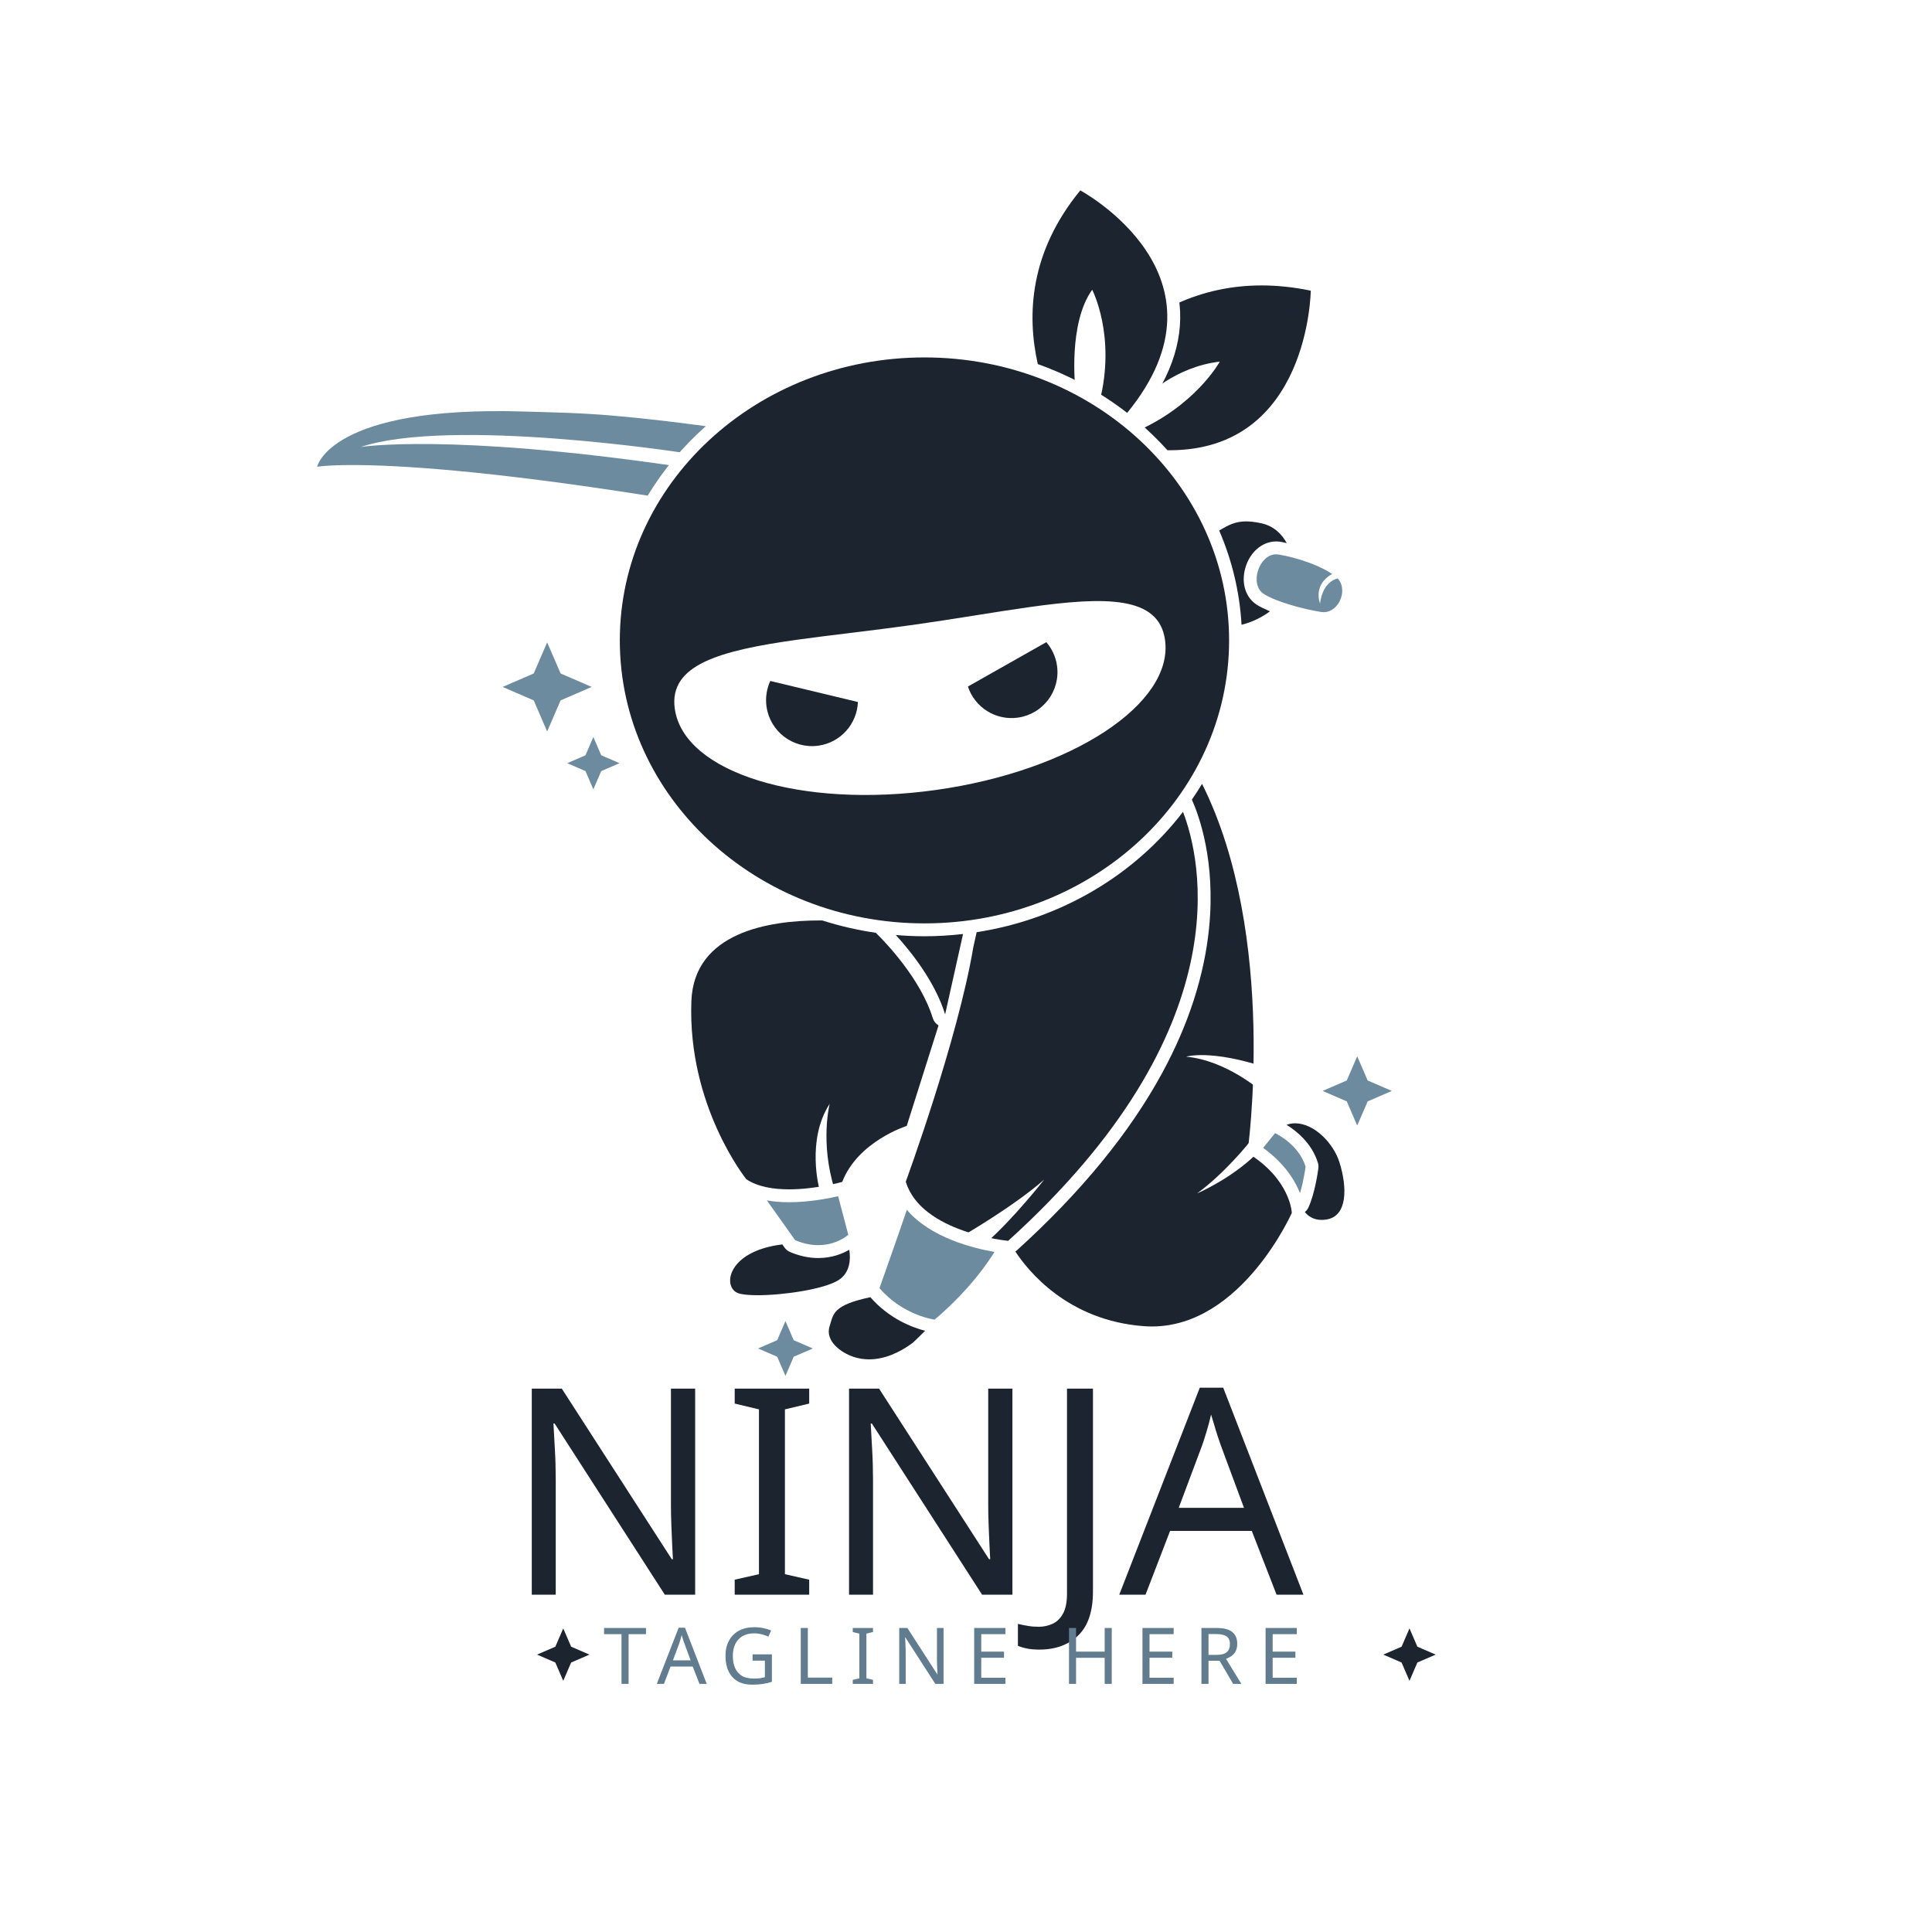
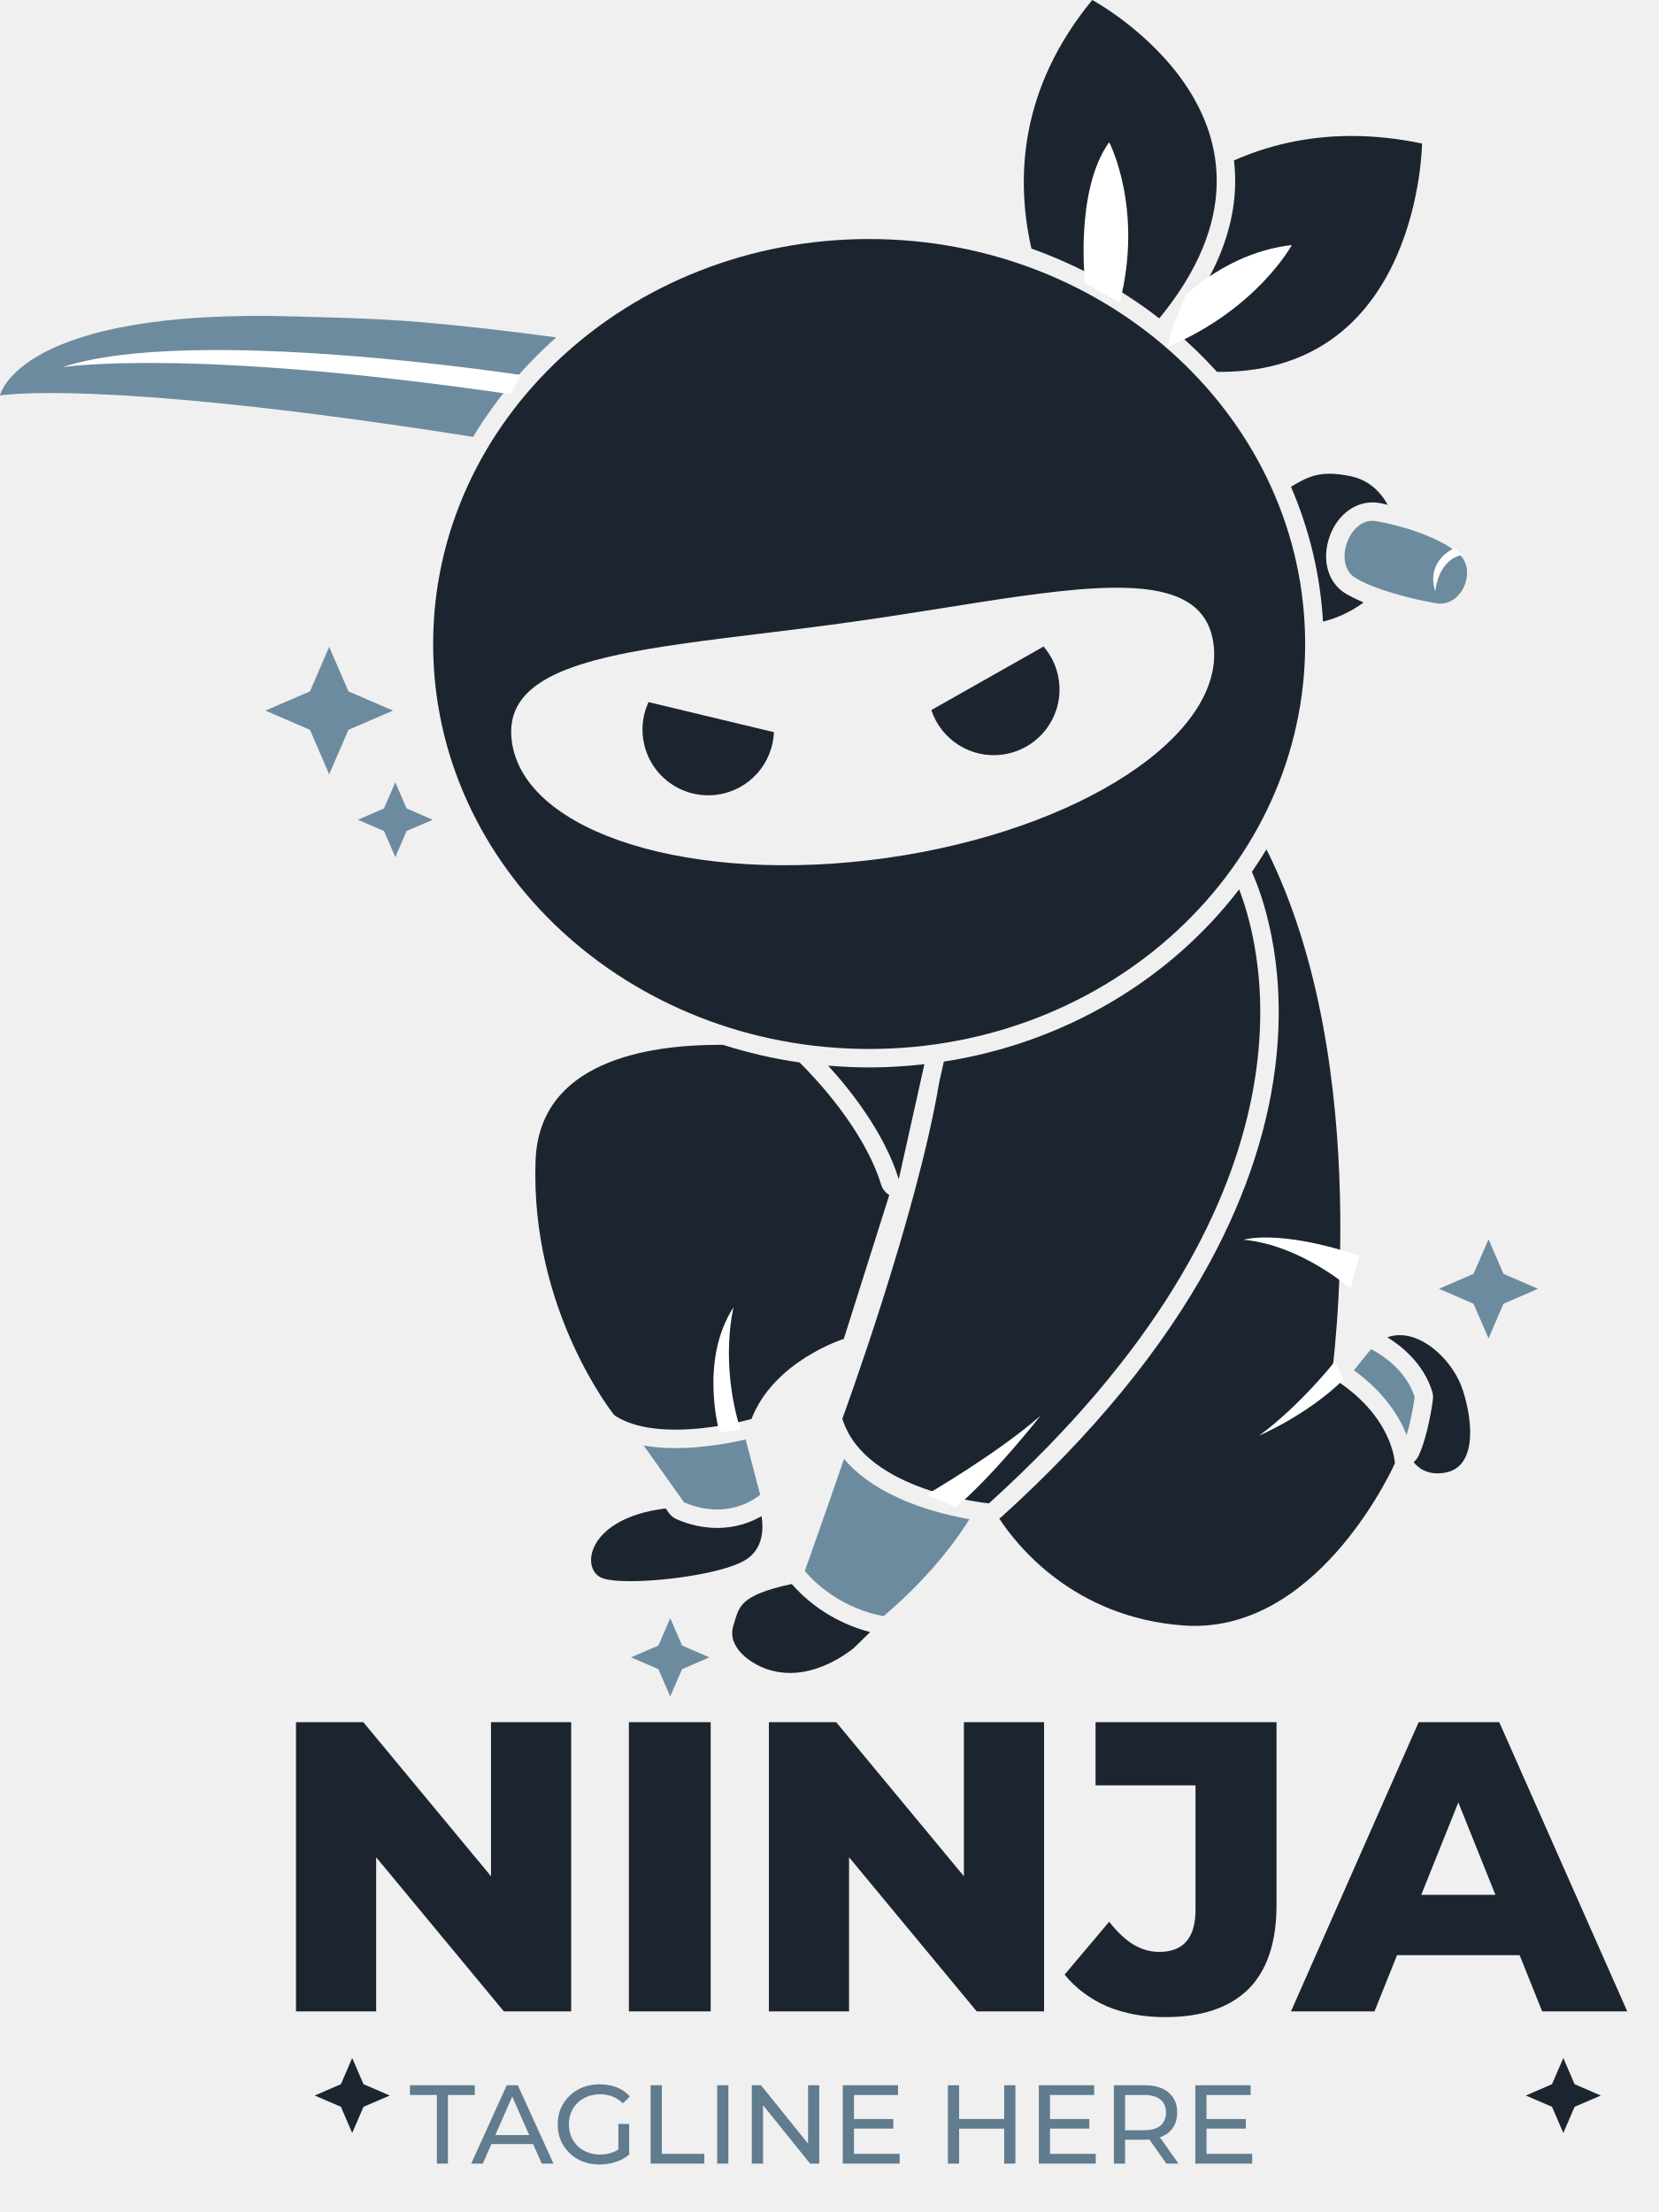
- <svg xmlns="http://www.w3.org/2000/svg" version="1.1" x="0px" y="0px" viewBox="0 0 500 500" style="enable-background:new 0 0 500 500;" xml:space="preserve">
-   <g id="BACKGROUND">
-     <rect style="fill:#FFFFFF;" width="500" height="500" />
-   </g>
-   <g id="OBJECTS">
-     <g>
-       <text transform="matrix(1 0 0 1 130.3726 412.7117)" style="fill:#1C252F; font-family:'Montserrat-ExtraBold'; font-size:74.714px;">NINJA</text>
-       <text transform="matrix(1 0 0 1 156.1314 435.7898)" style="fill:#607C8E; font-family:'Montserrat-Medium'; font-size:20.261px; letter-spacing:4;">TAGLINE HERE</text>
-       <g>
-         <path style="fill:#1C252F;" d="M335.177,290.709c-0.748,0-1.491,0.136-2.22,0.392c2.32,1.425,6.527,4.625,8.118,9.852     c0.138,0.454,0.178,0.932,0.117,1.402c-0.085,0.652-0.879,6.472-2.573,10.142c-0.217,0.471-0.539,0.869-0.924,1.182     c0.877,1.082,2.243,2.03,4.352,2.03c0.365,0,0.752-0.028,1.163-0.089c5.631-0.834,5.442-8.429,3.454-14.771     C345.072,295.774,340.059,290.709,335.177,290.709z" />
-         <path style="fill:#6D8B9F;" d="M336.439,308.793c0.963-3.18,1.446-6.869,1.446-6.869c-1.784-5.862-7.901-8.666-7.901-8.666     l-3.085,3.811C332.457,301.089,335.147,305.501,336.439,308.793z" />
-         <path style="fill:#1C252F;" d="M308.456,206.941c1.855,4.143,6.174,15.961,4.456,33.209     c-1.228,12.332-5.303,24.944-12.112,37.485c-8.425,15.518-21.092,30.982-37.65,45.963c-0.118,0.107-0.248,0.196-0.379,0.284     c3.176,4.863,13.463,17.885,33.314,19.333c0.681,0.05,1.358,0.074,2.022,0.074c23.206,0,36.209-29.385,36.209-29.385     s-0.255-8.666-11.469-15.547c0,0,8.004-56.064-11.761-95.497C310.256,204.248,309.374,205.606,308.456,206.941z" />
-         <path style="fill:#6D8B9F;" d="M82.076,120.793c0,0,2.515-0.439,9.157-0.439c11.181,0,34.077,1.246,76.388,7.918     c4.038-6.676,9.12-12.73,15.038-17.977c-8.456-1.151-16.657-2.097-24.376-2.755c-8.509-0.726-16.097-0.836-22.848-1.041     C85.311,104.975,82.076,120.793,82.076,120.793z" />
-         <path style="fill:#1C252F;" d="M325.295,156.536c-2.965-1.887-4.137-5.663-2.984-9.62c1.183-4.063,4.38-6.792,7.955-6.792     c0.397,0,0.8,0.034,1.197,0.1c0.427,0.071,0.953,0.186,1.556,0.338c-1.364-2.468-3.468-4.478-6.654-5.154     c-1.519-0.322-2.782-0.47-3.89-0.47c-2.769,0-4.57,0.931-6.948,2.368c3.278,7.609,5.3,15.808,5.781,24.386     c2.747-0.677,5.247-1.922,7.348-3.468C327.215,157.591,326.04,157.01,325.295,156.536z" />
-         <path style="fill:#1C252F;" d="M339.224,75.226c-4.498-0.935-8.741-1.357-12.738-1.357c-8.083,0-15.156,1.726-21.274,4.42     c0.017,0.143,0.043,0.282,0.057,0.427c1.037,9.952-2.665,20.073-10.976,30.22c2.797,2.355,5.411,4.892,7.839,7.581     c0.181,0.002,0.366,0.008,0.546,0.008C338.839,116.525,339.224,75.226,339.224,75.226z" />
-         <path style="fill:#1C252F;" d="M291.709,106.85c29.076-35.476-12.126-57.573-12.126-57.573     c-13.102,15.946-13.877,32.189-11,44.951C277.049,97.255,284.851,101.537,291.709,106.85z" />
-         <path style="fill:#1C252F;" d="M225.245,335.711c-9.756,2.095-9.513,4.277-10.542,7.5c-1.253,3.924,3.079,6.925,6.248,7.961     c1.324,0.433,2.657,0.628,3.98,0.628c4.015,0,7.933-1.797,11.176-4.204c0.417-0.309,1.86-1.773,3.313-3.193     C236.303,343.608,230.222,341.41,225.245,335.711z" />
-         <path style="fill:#6D8B9F;" d="M234.695,313.095c-2.606,7.663-7.086,20.263-7.086,20.263c6.117,7.137,14.273,8.156,14.273,8.156     c9.181-7.79,14.029-15.117,15.488-17.521C251.877,323.049,240.801,320.317,234.695,313.095z" />
-         <path style="fill:#1C252F;" d="M219.792,323.435c-1.712,1.001-4.446,2.143-8.034,2.143c-2.403,0-4.854-0.523-7.285-1.554     c-0.569-0.241-1.059-0.636-1.417-1.139l-0.591-0.832c-14.583,1.766-15.557,11.328-11.303,12.665     c1.057,0.332,2.798,0.485,4.906,0.485c6.79,0,17.366-1.592,20.964-3.926C220.13,329.267,220.145,325.672,219.792,323.435z" />
-         <path style="fill:#6D8B9F;" d="M205.775,320.954c2.222,0.943,4.23,1.289,5.983,1.289c4.882,0,7.781-2.691,7.781-2.691     l-2.631-9.974c-2.637,0.609-7.564,1.557-12.691,1.557c-2.077,0-3.993-0.16-5.749-0.472L205.775,320.954z" />
-         <path style="fill:#1C252F;" d="M260.913,321.124c60.785-54.996,49.828-99.136,45.243-111.017     c-12.425,16.219-31.45,27.747-53.4,31.145l-0.85,3.809c-4.055,24.153-17.5,60.771-17.5,60.771     C238.484,319.085,260.913,321.124,260.913,321.124z" />
-         <path style="fill:#1C252F;" d="M204.217,307.801c7.006,0,13.749-1.927,13.749-1.927c4.078-10.535,16.694-14.485,16.694-14.485     l8.232-26.013c-0.691-0.412-1.234-1.063-1.484-1.874c-3.123-10.13-12.094-19.487-14.75-22.097     c-4.768-0.686-9.392-1.774-13.855-3.192c-0.192-0.001-0.38-0.004-0.575-0.004c-13.259,0-32.632,3.07-33.3,20.896     c-1.02,27.187,14.231,46.09,14.231,46.09C196.124,307.172,200.213,307.801,204.217,307.801z" />
-         <polygon style="fill:#1C252F;" points="212.23,238.032 212.23,238.032 212.23,238.209    " />
-         <path style="fill:#1C252F;" d="M244.595,262.52l4.64-20.801c-3.276,0.372-6.604,0.586-9.987,0.586     c-2.501,0-4.97-0.122-7.415-0.327C235.834,246.368,242.003,254.112,244.595,262.52z" />
-         <path style="fill:#1C252F;" d="M239.248,92.502c-43.543,0-78.841,32.788-78.841,73.234c0,40.446,35.298,73.234,78.841,73.234     c43.543,0,78.841-32.788,78.841-73.234C318.09,125.29,282.791,92.502,239.248,92.502z M174.635,183.431     c-1.6-11.386,11.64-15.052,31.489-17.842c8.956-1.258,19.255-2.338,30.148-3.869c10.891-1.53,21.092-3.331,30.046-4.59     c19.852-2.79,33.587-2.915,35.187,8.472c2.322,16.523-24.197,33.909-59.231,38.833     C207.24,209.358,176.957,199.954,174.635,183.431z" />
-         <path style="fill:#6D8B9F;" d="M342.558,158.429c4.166,0,6.64-6.363,3.162-9.17c-3.66-2.953-10.429-5.017-14.805-5.747     c-0.22-0.037-0.437-0.054-0.649-0.054c-4.467,0-7.009,7.827-3.18,10.264c3.27,2.081,10.247,3.923,14.805,4.653     C342.117,158.412,342.34,158.429,342.558,158.429z" />
-         <path style="fill:#1C252F;" d="M211.806,192.979c5.786-0.813,10-5.663,10.22-11.302l-22.674-5.443     c-0.923,2.001-1.31,4.278-0.98,6.623C199.287,189.361,205.301,193.893,211.806,192.979z" />
-         <path style="fill:#1C252F;" d="M263.433,185.721c6.505-0.914,11.037-6.929,10.122-13.434c-0.33-2.345-1.329-4.426-2.768-6.096     l-20.294,11.484C252.259,183.034,257.647,186.534,263.433,185.721z" />
-         <path style="fill:#FFFFFF;" d="M278.291,100.421c0,0-1.897-16.698,4.364-25.427c0,0,6.262,11.954,1.898,29.032" />
-         <path style="fill:#FFFFFF;" d="M296.507,102.698c0,0,7.59-7.78,19.165-9.108c0,0-6.262,11.575-22.391,18.406     c0,0,0.569-3.036,0.949-3.795" />
-         <path style="fill:#FFFFFF;" d="M249.616,319.548c0,0,12.667-7.313,20.621-14.271c0,0-8.126,10.397-15.277,16.561L249.616,319.548     z" />
-         <path style="fill:#FFFFFF;" d="M212.161,308.153c-0.142-0.427-3.558-13.093,2.562-22.486c0,0-2.562,9.962,1.281,22.201     l-4.412,0.427" />
-         <path style="fill:#FFFFFF;" d="M323.452,295.487c0,0-6.262,7.97-13.662,13.378c0,0,8.681-3.7,15.228-10.104L323.452,295.487z" />
-         <path style="fill:#FFFFFF;" d="M326.304,282.314c0,0-8.932-7.888-19.327-8.844c0,0,6.237-2.014,20.908,2.872L326.304,282.314z" />
-         <path style="fill:#FFFFFF;" d="M176.229,117.095c0,0-59.523-9.145-82.859-1.419c0,0,22.548-3.627,81.046,4.888L176.229,117.095z" />
-         <path style="fill:#FFFFFF;" d="M345.12,148.374c0,0-5.322,2.188-3.489,7.864c0,0,0.355-5.676,4.848-6.622L345.12,148.374z" />
-       </g>
-       <polygon style="fill:#1C252F;" points="364.773,421.429 366.819,426.164 371.554,428.211 366.819,430.257 364.773,434.992     362.727,430.257 357.991,428.211 362.727,426.164   " />
-       <polygon style="fill:#6D8B9F;" points="141.605,166.247 145.084,174.298 153.134,177.777 145.084,181.256 141.605,189.306     138.126,181.256 130.075,177.777 138.126,174.298   " />
-       <polygon style="fill:#6D8B9F;" points="351.247,273.373 353.951,279.629 360.206,282.332 353.951,285.035 351.247,291.291     348.544,285.035 342.289,282.332 348.544,279.629   " />
-       <polygon style="fill:#6D8B9F;" points="203.273,341.895 205.411,346.844 210.36,348.982 205.411,351.12 203.273,356.069     201.134,351.12 196.186,348.982 201.134,346.844   " />
-       <polygon style="fill:#6D8B9F;" points="153.559,190.743 155.601,195.469 160.327,197.511 155.601,199.553 153.559,204.279     151.517,199.553 146.792,197.511 151.517,195.469   " />
-       <polygon style="fill:#1C252F;" points="145.767,421.429 147.814,426.164 152.549,428.211 147.814,430.257 145.767,434.992     143.721,430.257 138.986,428.211 143.721,426.164   " />
-     </g>
-   </g>
+ <svg xmlns="http://www.w3.org/2000/svg" width="24" height="32" viewBox="0 0 24 32" fill="none">
+   <path d="M4.282 29.098V24.914H5.256L7.564 27.699H7.103V24.914H8.263V29.098H7.289L4.981 26.312H5.442V29.098H4.282ZM9.098 29.098V24.914H10.281V29.098H9.098ZM11.123 29.098V24.914H12.097L14.405 27.699H13.944V24.914H15.104V29.098H14.13L11.822 26.312H12.283V29.098H11.123ZM16.853 29.181C16.546 29.181 16.267 29.13 16.016 29.026C15.769 28.918 15.564 28.765 15.401 28.566L16.046 27.801C16.158 27.944 16.273 28.054 16.393 28.129C16.512 28.201 16.638 28.237 16.77 28.237C17.12 28.237 17.295 28.034 17.295 27.627V25.828H15.849V24.914H18.467V27.556C18.467 28.102 18.329 28.51 18.055 28.781C17.78 29.048 17.379 29.181 16.853 29.181ZM18.676 29.098L20.523 24.914H21.689L23.541 29.098H22.31L20.864 25.494H21.33L19.884 29.098H18.676ZM19.686 28.285L19.991 27.412H22.035L22.34 28.285H19.686Z" fill="#1C252F" />
+   <path d="M6.32 31.3V30.307H5.931V30.166H6.869V30.307H6.48V31.3H6.32ZM6.817 31.3L7.331 30.166H7.491L8.007 31.3H7.837L7.378 30.256H7.443L6.984 31.3H6.817ZM7.036 31.017L7.08 30.887H7.718L7.765 31.017H7.036ZM8.672 31.313C8.585 31.313 8.504 31.299 8.431 31.271C8.357 31.242 8.294 31.201 8.24 31.149C8.186 31.096 8.143 31.035 8.113 30.965C8.083 30.894 8.068 30.817 8.068 30.733C8.068 30.649 8.083 30.571 8.113 30.501C8.143 30.431 8.186 30.37 8.24 30.318C8.295 30.265 8.359 30.224 8.433 30.196C8.506 30.167 8.587 30.153 8.676 30.153C8.765 30.153 8.847 30.167 8.922 30.196C8.997 30.226 9.06 30.269 9.112 30.328L9.011 30.428C8.965 30.383 8.914 30.35 8.859 30.329C8.805 30.308 8.746 30.297 8.682 30.297C8.617 30.297 8.557 30.308 8.501 30.329C8.446 30.351 8.397 30.381 8.356 30.42C8.316 30.459 8.285 30.505 8.262 30.559C8.241 30.612 8.23 30.67 8.23 30.733C8.23 30.794 8.241 30.852 8.262 30.906C8.285 30.959 8.316 31.006 8.356 31.046C8.397 31.085 8.446 31.115 8.501 31.137C8.556 31.158 8.616 31.169 8.681 31.169C8.741 31.169 8.799 31.16 8.854 31.141C8.91 31.122 8.962 31.09 9.01 31.046L9.102 31.169C9.046 31.216 8.98 31.253 8.904 31.277C8.83 31.301 8.752 31.313 8.672 31.313ZM8.946 31.148V30.726H9.102V31.169L8.946 31.148ZM9.412 31.3V30.166H9.574V31.159H10.189V31.3H9.412ZM10.375 31.3V30.166H10.537V31.3H10.375ZM10.876 31.3V30.166H11.009L11.76 31.098H11.69V30.166H11.852V31.3H11.719L10.969 30.368H11.039V31.3H10.876ZM12.339 30.655H12.923V30.793H12.339V30.655ZM12.354 31.159H13.015V31.3H12.192V30.166H12.992V30.307H12.354V31.159ZM14.527 30.166H14.689V31.3H14.527V30.166ZM13.875 31.3H13.713V30.166H13.875V31.3ZM14.541 30.794H13.859V30.654H14.541V30.794ZM15.176 30.655H15.759V30.793H15.176V30.655ZM15.19 31.159H15.852V31.3H15.028V30.166H15.829V30.307H15.19V31.159ZM16.114 31.3V30.166H16.557C16.656 30.166 16.741 30.181 16.811 30.213C16.881 30.244 16.935 30.289 16.973 30.349C17.011 30.408 17.03 30.479 17.03 30.561C17.03 30.643 17.011 30.714 16.973 30.773C16.935 30.832 16.881 30.877 16.811 30.908C16.741 30.939 16.656 30.955 16.557 30.955H16.203L16.276 30.88V31.3H16.114ZM16.873 31.3L16.584 30.889H16.758L17.049 31.3H16.873ZM16.276 30.897L16.203 30.817H16.552C16.655 30.817 16.734 30.795 16.787 30.751C16.841 30.705 16.868 30.642 16.868 30.561C16.868 30.48 16.841 30.417 16.787 30.373C16.734 30.329 16.655 30.307 16.552 30.307H16.203L16.276 30.226V30.897ZM17.439 30.655H18.023V30.793H17.439V30.655ZM17.454 31.159H18.115V31.3H17.292V30.166H18.093V30.307H17.454V31.159Z" fill="#607C8E" />
+   <path d="M20.248 19.315C20.188 19.315 20.129 19.325 20.07 19.346C20.256 19.46 20.593 19.716 20.72 20.134C20.731 20.17 20.734 20.209 20.729 20.246C20.723 20.298 20.659 20.764 20.523 21.058C20.506 21.095 20.48 21.127 20.45 21.152C20.52 21.239 20.629 21.315 20.798 21.315C20.827 21.315 20.858 21.312 20.891 21.307C21.341 21.241 21.326 20.633 21.167 20.126C21.04 19.72 20.639 19.315 20.248 19.315Z" fill="#1C252F" />
+   <path d="M20.349 20.761C20.426 20.507 20.465 20.212 20.465 20.212C20.322 19.743 19.833 19.518 19.833 19.518L19.586 19.823C20.03 20.145 20.246 20.498 20.349 20.761Z" fill="#6D8B9F" />
+   <path d="M18.11 12.613C18.259 12.945 18.604 13.89 18.467 15.27C18.369 16.256 18.043 17.265 17.498 18.269C16.824 19.51 15.811 20.747 14.486 21.946C14.476 21.954 14.466 21.961 14.456 21.968C14.71 22.357 15.533 23.399 17.121 23.515C17.175 23.519 17.229 23.521 17.282 23.521C19.139 23.521 20.179 21.17 20.179 21.17C20.179 21.17 20.159 20.477 19.262 19.926C19.262 19.926 19.902 15.441 18.321 12.287C18.254 12.398 18.184 12.506 18.11 12.613Z" fill="#1C252F" />
+   <path d="M0 5.721C0 5.721 0.201 5.686 0.733 5.686C1.627 5.686 3.459 5.786 6.844 6.32C7.167 5.786 7.573 5.301 8.047 4.881C7.37 4.789 6.714 4.714 6.097 4.661C5.416 4.603 4.809 4.594 4.269 4.578C0.259 4.456 0 5.721 0 5.721Z" fill="#6D8B9F" />
+   <path d="M19.457 8.581C19.22 8.43 19.127 8.128 19.219 7.811C19.313 7.486 19.569 7.268 19.855 7.268C19.887 7.268 19.919 7.27 19.951 7.276C19.985 7.281 20.027 7.291 20.075 7.303C19.966 7.105 19.798 6.945 19.543 6.89C19.422 6.865 19.321 6.853 19.232 6.853C19.01 6.853 18.866 6.927 18.676 7.042C18.938 7.651 19.1 8.307 19.139 8.993C19.358 8.939 19.558 8.839 19.726 8.716C19.611 8.665 19.517 8.619 19.457 8.581Z" fill="#1C252F" />
+   <path d="M20.572 2.076C20.212 2.001 19.873 1.967 19.553 1.967C18.906 1.967 18.34 2.105 17.851 2.321C17.852 2.332 17.854 2.344 17.855 2.355C17.938 3.151 17.642 3.961 16.977 4.773C17.201 4.961 17.41 5.164 17.605 5.379C17.619 5.379 17.634 5.38 17.648 5.38C20.541 5.38 20.572 2.076 20.572 2.076Z" fill="#1C252F" />
+   <path d="M16.771 4.606C19.097 1.768 15.801 0 15.801 0C14.752 1.276 14.69 2.575 14.921 3.596C15.598 3.838 16.222 4.181 16.771 4.606Z" fill="#1C252F" />
+   <path d="M11.454 22.915C10.673 23.082 10.693 23.257 10.61 23.515C10.51 23.829 10.857 24.069 11.11 24.152C11.216 24.186 11.323 24.202 11.428 24.202C11.75 24.202 12.063 24.058 12.322 23.866C12.356 23.841 12.471 23.724 12.588 23.61C12.338 23.547 11.852 23.371 11.454 22.915Z" fill="#1C252F" />
+   <path d="M12.21 21.105C12.001 21.718 11.643 22.727 11.643 22.727C12.132 23.297 12.784 23.379 12.784 23.379C13.519 22.756 13.907 22.17 14.024 21.977C13.584 21.902 12.698 21.683 12.21 21.105Z" fill="#6D8B9F" />
+   <path d="M11.017 21.933C10.88 22.013 10.662 22.104 10.375 22.104C10.182 22.104 9.986 22.062 9.792 21.98C9.746 21.96 9.707 21.929 9.678 21.889L9.631 21.822C8.464 21.963 8.387 22.728 8.727 22.835C8.811 22.862 8.951 22.874 9.119 22.874C9.663 22.874 10.509 22.747 10.796 22.56C11.044 22.399 11.046 22.112 11.017 21.933Z" fill="#1C252F" />
+   <path d="M9.896 21.734C10.074 21.81 10.234 21.837 10.375 21.837C10.765 21.837 10.997 21.622 10.997 21.622L10.787 20.824C10.576 20.873 10.181 20.949 9.771 20.949C9.605 20.949 9.452 20.936 9.311 20.911L9.896 21.734Z" fill="#6D8B9F" />
+   <path d="M14.307 21.748C19.17 17.348 18.293 13.817 17.926 12.866C16.932 14.164 15.41 15.086 13.654 15.358L13.586 15.663C13.262 17.595 12.186 20.524 12.186 20.524C12.513 21.585 14.307 21.748 14.307 21.748Z" fill="#1C252F" />
+   <path d="M9.771 20.682C10.332 20.682 10.871 20.528 10.871 20.528C11.197 19.685 12.207 19.369 12.207 19.369L12.865 17.288C12.81 17.255 12.767 17.203 12.747 17.138C12.497 16.328 11.779 15.579 11.567 15.37C11.185 15.315 10.815 15.228 10.458 15.115C10.443 15.115 10.428 15.115 10.412 15.115C9.351 15.115 7.802 15.36 7.748 16.786C7.667 18.961 8.887 20.473 8.887 20.473C9.124 20.632 9.451 20.682 9.771 20.682Z" fill="#1C252F" />
+   <path d="M13.002 17.059L13.373 15.395C13.111 15.425 12.844 15.442 12.574 15.442C12.374 15.442 12.176 15.432 11.98 15.416C12.301 15.767 12.794 16.387 13.002 17.059Z" fill="#1C252F" />
+   <path d="M12.574 3.458C9.09 3.458 6.266 6.081 6.266 9.317C6.266 12.552 9.09 15.175 12.574 15.175C16.057 15.175 18.881 12.552 18.881 9.317C18.881 6.081 16.057 3.458 12.574 3.458ZM7.405 10.732C7.277 9.821 8.336 9.528 9.924 9.305C10.64 9.204 11.464 9.118 12.336 8.995C13.207 8.873 14.023 8.729 14.739 8.628C16.328 8.405 17.426 8.395 17.554 9.306C17.74 10.628 15.619 12.019 12.816 12.413C10.013 12.806 7.59 12.054 7.405 10.732Z" fill="#1C252F" />
+   <path d="M20.839 8.732C21.172 8.732 21.37 8.223 21.091 7.999C20.799 7.762 20.257 7.597 19.907 7.539C19.89 7.536 19.872 7.534 19.855 7.534C19.498 7.534 19.294 8.161 19.601 8.356C19.862 8.522 20.421 8.669 20.785 8.728C20.803 8.731 20.821 8.732 20.839 8.732Z" fill="#6D8B9F" />
+   <path d="M10.378 11.496C10.841 11.431 11.178 11.043 11.196 10.592L9.382 10.157C9.308 10.317 9.277 10.499 9.304 10.686C9.377 11.207 9.858 11.569 10.378 11.496Z" fill="#1C252F" />
+   <path d="M14.509 10.915C15.029 10.842 15.392 10.361 15.318 9.841C15.292 9.653 15.212 9.487 15.097 9.353L13.473 10.272C13.615 10.701 14.046 10.981 14.509 10.915Z" fill="#1C252F" />
+   <path d="M15.697 4.092C15.697 4.092 15.545 2.756 16.046 2.057C16.046 2.057 16.547 3.014 16.198 4.38" fill="white" />
+   <path d="M17.154 4.274C17.154 4.274 17.762 3.651 18.688 3.545C18.688 3.545 18.187 4.471 16.896 5.018C16.896 5.018 16.942 4.775 16.972 4.714" fill="white" />
+   <path d="M13.403 21.622C13.403 21.622 14.417 21.037 15.053 20.48C15.053 20.48 14.403 21.312 13.831 21.805L13.403 21.622Z" fill="white" />
+   <path d="M10.407 20.71C10.395 20.676 10.122 19.663 10.612 18.911C10.612 18.911 10.407 19.708 10.714 20.687L10.361 20.721" fill="white" />
+   <path d="M19.31 19.697C19.31 19.697 18.809 20.334 18.217 20.767C18.217 20.767 18.912 20.471 19.435 19.959L19.31 19.697Z" fill="white" />
+   <path d="M19.538 18.643C19.538 18.643 18.824 18.012 17.992 17.935C17.992 17.935 18.491 17.774 19.665 18.165L19.538 18.643Z" fill="white" />
+   <path d="M7.532 5.425C7.532 5.425 2.77 4.694 0.904 5.312C0.904 5.312 2.707 5.022 7.387 5.703L7.532 5.425Z" fill="white" />
+   <path d="M21.044 7.928C21.044 7.928 20.618 8.103 20.764 8.557C20.764 8.557 20.793 8.103 21.152 8.027L21.044 7.928Z" fill="white" />
+   <path d="M22.616 29.772L22.779 30.151L23.158 30.315L22.779 30.478L22.616 30.857L22.452 30.478L22.073 30.315L22.452 30.151L22.616 29.772Z" fill="#1C252F" />
+   <path d="M4.762 9.358L5.041 10.002L5.685 10.28L5.041 10.558L4.762 11.202L4.484 10.558L3.84 10.28L4.484 10.002L4.762 9.358Z" fill="#6D8B9F" />
+   <path d="M21.534 17.928L21.75 18.428L22.25 18.644L21.75 18.861L21.534 19.361L21.317 18.861L20.817 18.644L21.317 18.428L21.534 17.928Z" fill="#6D8B9F" />
+   <path d="M9.696 23.409L9.867 23.805L10.263 23.976L9.867 24.147L9.696 24.543L9.525 24.147L9.129 23.976L9.525 23.805L9.696 23.409Z" fill="#6D8B9F" />
+   <path d="M5.719 11.317L5.882 11.695L6.26 11.859L5.882 12.022L5.719 12.4L5.555 12.022L5.177 11.859L5.555 11.695L5.719 11.317Z" fill="#6D8B9F" />
+   <path d="M5.095 29.772L5.259 30.151L5.638 30.315L5.259 30.478L5.095 30.857L4.932 30.478L4.553 30.315L4.932 30.151L5.095 29.772Z" fill="#1C252F" />
</svg>
